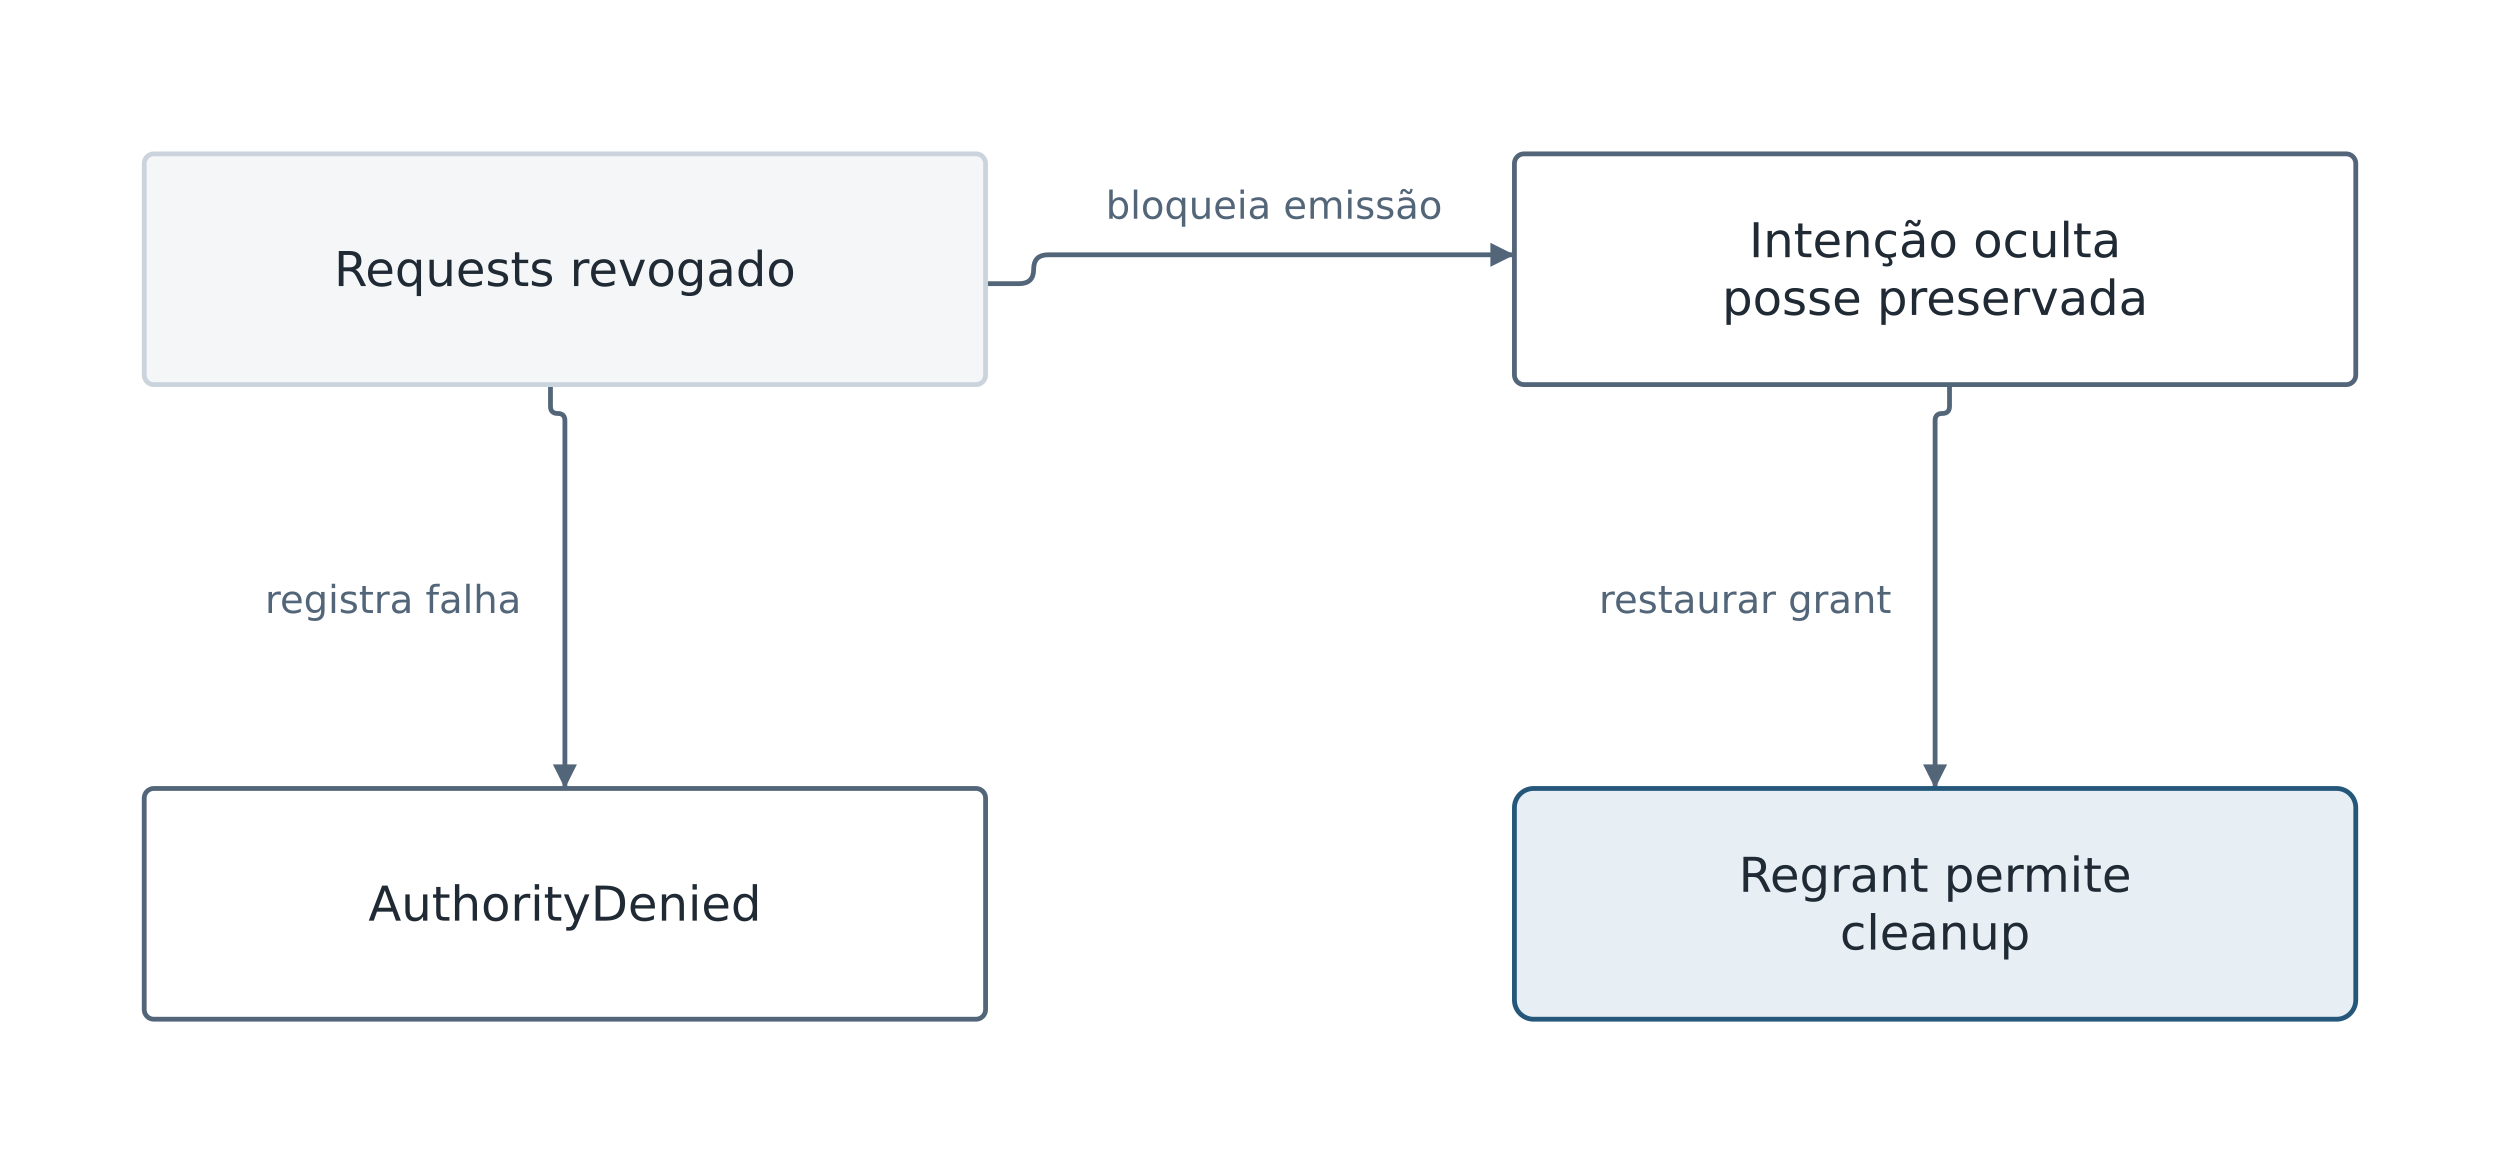
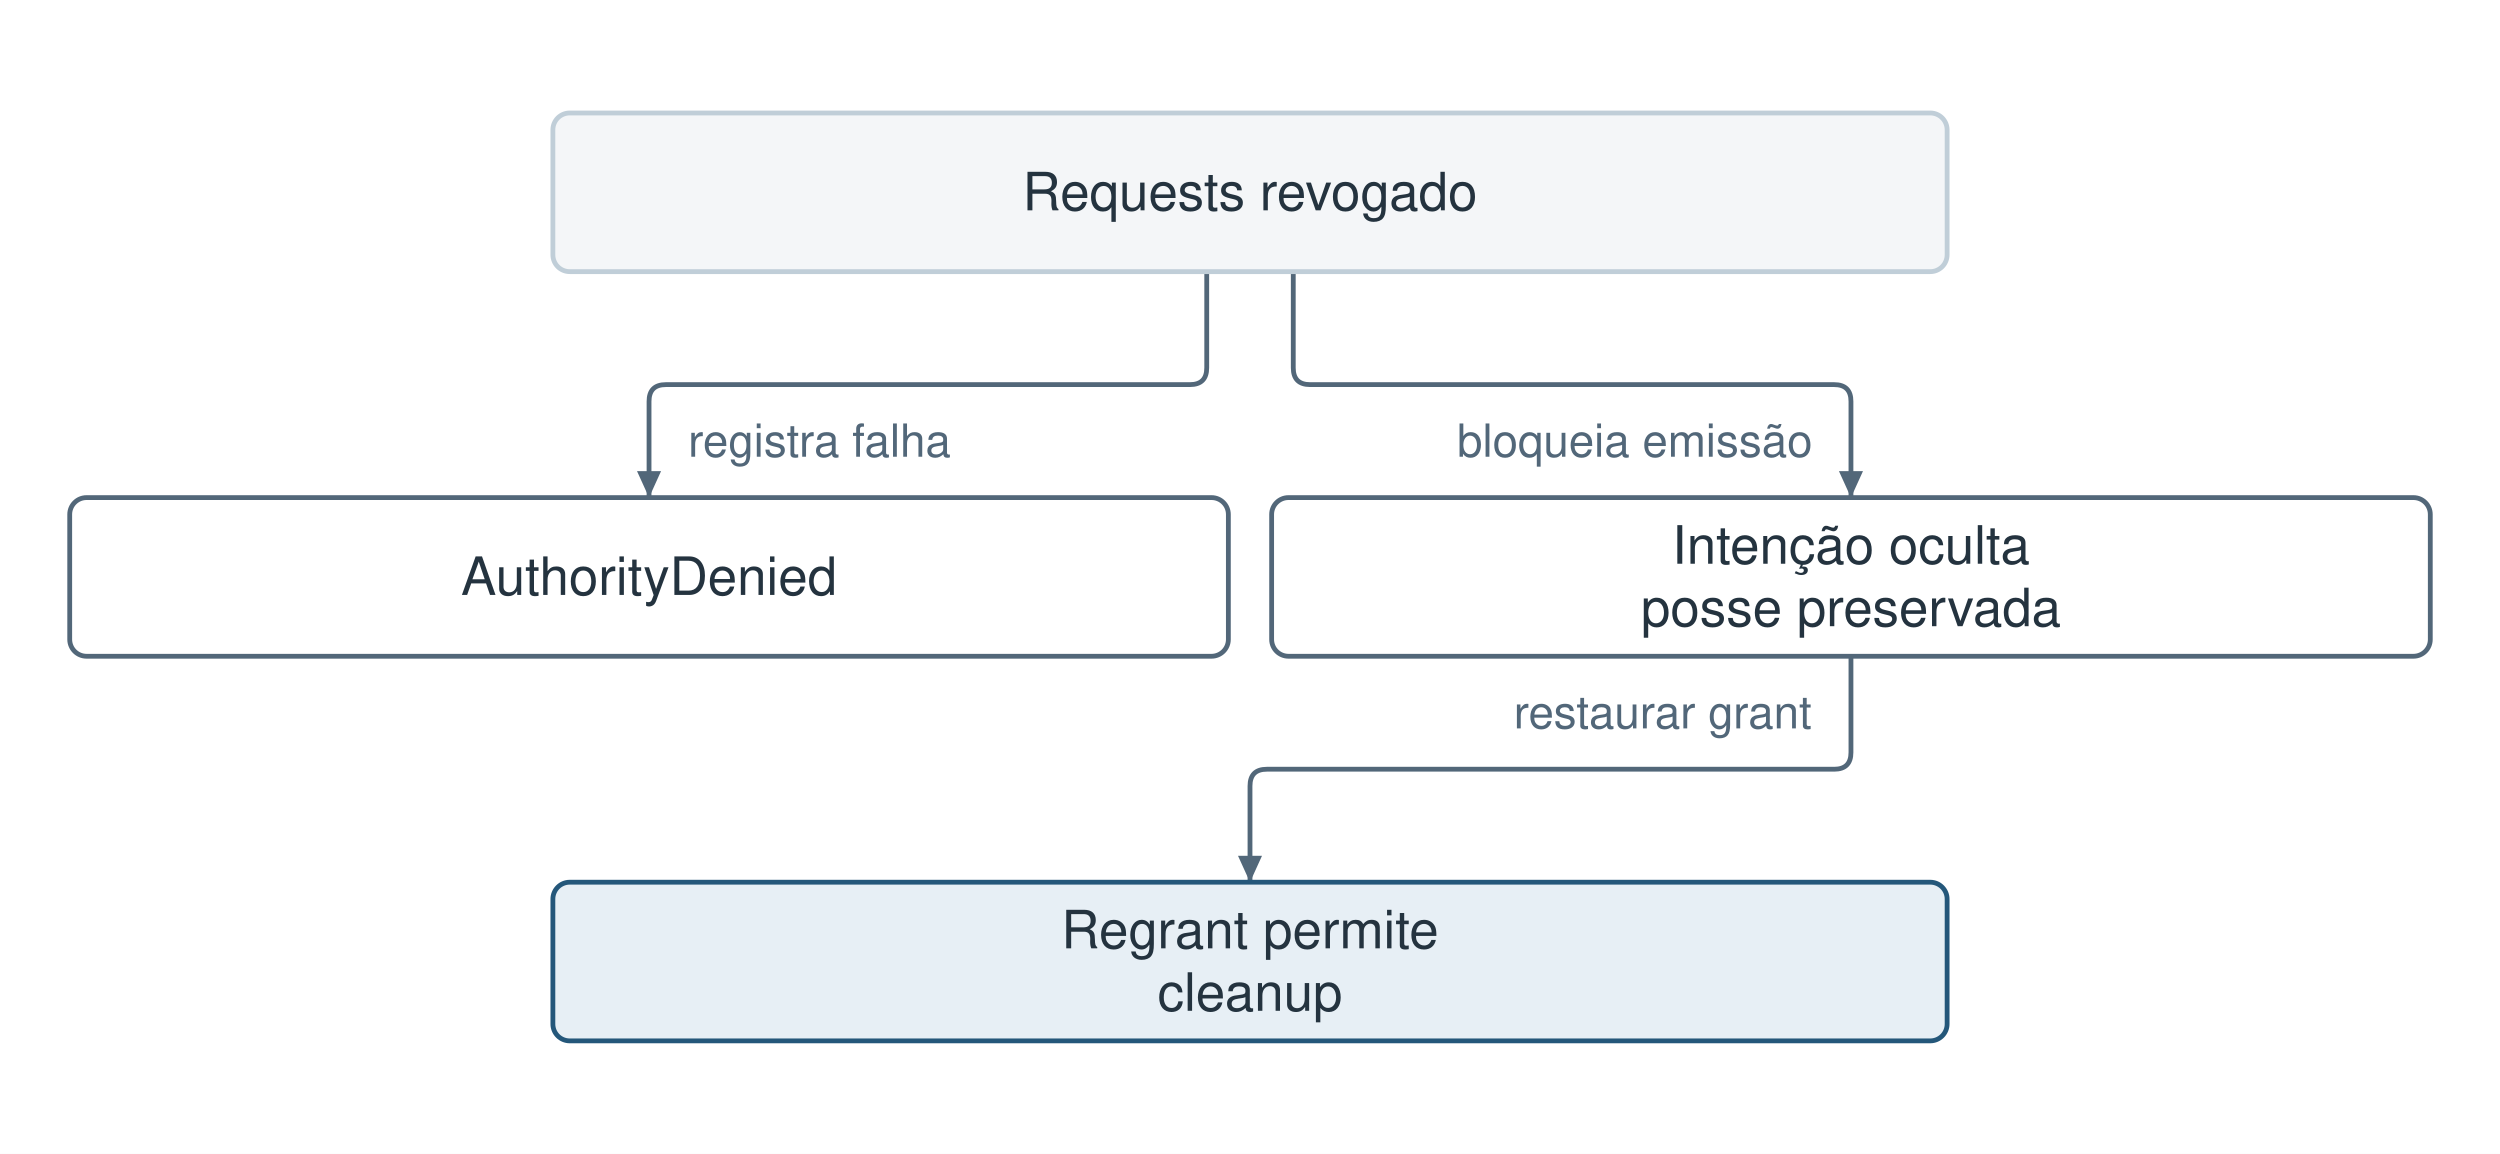
- <svg xmlns="http://www.w3.org/2000/svg" width="1040" height="480" viewBox="0 0 1040 480" role="img" aria-labelledby="seq-032-title seq-032-desc">
+ <svg xmlns="http://www.w3.org/2000/svg" viewBox="0 0 1040 480" width="1040" height="480" role="img" aria-labelledby="title-SEQ-032 desc-SEQ-032">
+   <rect width="1040" height="480" fill="#FFFFFF" />
  <defs>
-     <marker id="arrow" markerWidth="8" markerHeight="6" refX="7" refY="3" orient="auto">
-       <polygon points="0,0 8,3 0,6" fill="#536679" />
-     </marker>
-     <marker id="arrow-accent" markerWidth="8" markerHeight="6" refX="7" refY="3" orient="auto">
-       <polygon points="0,0 8,3 0,6" fill="#24577A" />
-     </marker>
-     <marker id="arrow-link" markerWidth="8" markerHeight="6" refX="7" refY="3" orient="auto">
-       <polygon points="0,0 8,3 0,6" fill="#24577A" />
+     <marker id="arrow" viewBox="0 0 10 10" refX="9" refY="5" markerWidth="8" markerHeight="8" orient="auto-start-reverse">
+       <path d="M 0 0 L 10 5 L 0 10 z" fill="#526779" />
    </marker>
  </defs>
-   <rect width="1040" height="480" fill="#ffffff" />
-   <path d="M 229.0,160 L 229.0,169.0 Q 229.0,172 232.0,172.0 L 232.0,172.0 Q 235.0,172 235.0,175.0 L 235.0,328" fill="none" stroke="#536679" stroke-width="2" />
-   <polygon points="235.0,328 240.0,318.0 230.0,318.0" fill="#536679" />
-   <path d="M 410,118.0 L 424.0,118.0 Q 430,118.0 430.0,112.0 L 430.0,112.0 Q 430,106.0 436.0,106.0 L 630,106.0" fill="none" stroke="#536679" stroke-width="2" />
-   <polygon points="630,106.0 620.0,101.0 620.0,111.0" fill="#536679" />
-   <path d="M 811.0,160 L 811.0,169.0 Q 811.0,172 808.0,172.0 L 808.0,172.0 Q 805.0,172 805.0,175.0 L 805.0,328" fill="none" stroke="#536679" stroke-width="2" />
-   <polygon points="805.0,328 810.0,318.0 800.0,318.0" fill="#536679" />
-   <rect x="60" y="64" width="350" height="96" rx="4" fill="#F4F6F8" stroke="#CBD4DC" stroke-width="2" />
-   <text x="235.0" y="119.0" text-anchor="middle" font-family="DejaVuSans" font-size="20" fill="#202A34">Requests revogado</text>
-   <rect x="60" y="328" width="350" height="96" rx="4" fill="#ffffff" stroke="#536679" stroke-width="2" />
-   <text x="235.0" y="383.0" text-anchor="middle" font-family="DejaVuSans" font-size="20" fill="#202A34">AuthorityDenied</text>
-   <rect x="630" y="64" width="350" height="96" rx="4" fill="#ffffff" stroke="#536679" stroke-width="2" />
-   <text x="805.0" y="107.0" text-anchor="middle" font-family="DejaVuSans" font-size="20" fill="#202A34">Intenção oculta</text>
-   <text x="805.0" y="131.0" text-anchor="middle" font-family="DejaVuSans" font-size="20" fill="#202A34">posse preservada</text>
-   <rect x="630" y="328" width="350" height="96" rx="8" fill="#E7EFF5" stroke="#24577A" stroke-width="2" />
-   <text x="805.0" y="371.0" text-anchor="middle" font-family="DejaVuSans" font-size="20" fill="#202A34">Regrant permite</text>
-   <text x="805.0" y="395.0" text-anchor="middle" font-family="DejaVuSans" font-size="20" fill="#202A34">cleanup</text>
-   <rect x="104.075" y="240.0" width="118.93" height="20" fill="#ffffff" />
-   <text x="163.54" y="255.0" text-anchor="middle" font-family="DejaVuSans" font-size="16" fill="#536679">registra falha</text>
-   <rect x="453.996" y="76.0" width="152.008" height="20" fill="#ffffff" />
-   <text x="530.0" y="91.0" text-anchor="middle" font-family="DejaVuSans" font-size="16" fill="#536679">bloqueia emissão</text>
-   <rect x="659.022" y="240.0" width="133.977" height="20" fill="#ffffff" />
-   <text x="726.01" y="255.0" text-anchor="middle" font-family="DejaVuSans" font-size="16" fill="#536679">restaurar grant</text>
+   <g data-from="a" data-to="b" data-kind="normal">
+     <path d="M 502.00 113.00 L 502.00 153.00 C 502.00 157.67 499.67 160.00 495.00 160.00 L 277.00 160.00 C 272.33 160.00 270.00 162.33 270.00 167.00 L 270.00 207.00" fill="none" stroke="#526779" stroke-width="2" />
+     <polygon points="270.00,207.00 265.00,196.00 275.00,196.00" fill="#526779" />
+   </g>
+   <g data-from="a" data-to="c" data-kind="normal">
+     <path d="M 538.00 113.00 L 538.00 153.00 C 538.00 157.67 540.33 160.00 545.00 160.00 L 763.00 160.00 C 767.67 160.00 770.00 162.33 770.00 167.00 L 770.00 207.00" fill="none" stroke="#526779" stroke-width="2" />
+     <polygon points="770.00,207.00 765.00,196.00 775.00,196.00" fill="#526779" />
+   </g>
+   <g data-from="c" data-to="d" data-kind="normal">
+     <path d="M 770.00 273.00 L 770.00 313.00 C 770.00 317.67 767.67 320.00 763.00 320.00 L 527.00 320.00 C 522.33 320.00 520.00 322.33 520.00 327.00 L 520.00 367.00" fill="none" stroke="#526779" stroke-width="2" />
+     <polygon points="520.00,367.00 515.00,356.00 525.00,356.00" fill="#526779" />
+   </g>
+   <g data-node-id="a" data-role="input">
+     <rect x="230.00" y="47.00" width="580.00" height="66.00" rx="7" fill="#F4F6F8" stroke="#C0CED8" stroke-width="2" />
+     <text x="520.00" y="87.50" text-anchor="middle" font-family="Helvetica" font-size="22" fill="#24333F">Requests revogado</text>
+   </g>
+   <g data-node-id="b" data-role="process">
+     <rect x="29.00" y="207.00" width="482.00" height="66.00" rx="7" fill="#FFFFFF" stroke="#526779" stroke-width="2" />
+     <text x="270.00" y="247.50" text-anchor="middle" font-family="Helvetica" font-size="22" fill="#24333F">AuthorityDenied</text>
+   </g>
+   <g data-node-id="c" data-role="process">
+     <rect x="529.00" y="207.00" width="482.00" height="66.00" rx="7" fill="#FFFFFF" stroke="#526779" stroke-width="2" />
+     <text x="770.00" y="234.50" text-anchor="middle" font-family="Helvetica" font-size="22" fill="#24333F">Intenção oculta</text>
+     <text x="770.00" y="260.50" text-anchor="middle" font-family="Helvetica" font-size="22" fill="#24333F">posse preservada</text>
+   </g>
+   <g data-node-id="d" data-role="focal">
+     <rect x="230.00" y="367.00" width="580.00" height="66.00" rx="7" fill="#E7EFF5" stroke="#24577A" stroke-width="2" />
+     <text x="520.00" y="394.50" text-anchor="middle" font-family="Helvetica" font-size="22" fill="#24333F">Regrant permite</text>
+     <text x="520.00" y="420.50" text-anchor="middle" font-family="Helvetica" font-size="22" fill="#24333F">cleanup</text>
+   </g>
+   <g data-edge-label="0">
+     <rect x="280.00" y="171.00" width="121.82" height="25.00" rx="3" fill="#FFFFFF" />
+     <text x="340.91" y="190.00" text-anchor="middle" font-family="Helvetica" font-size="19" fill="#526779">registra falha</text>
+   </g>
+   <g data-edge-label="1">
+     <rect x="600.16" y="171.00" width="159.84" height="25.00" rx="3" fill="#FFFFFF" />
+     <text x="680.08" y="190.00" text-anchor="middle" font-family="Helvetica" font-size="19" fill="#526779">bloqueia emissão</text>
+   </g>
+   <g data-edge-label="2">
+     <rect x="623.40" y="284.00" width="136.60" height="25.00" rx="3" fill="#FFFFFF" />
+     <text x="691.70" y="303.00" text-anchor="middle" font-family="Helvetica" font-size="19" fill="#526779">restaurar grant</text>
+   </g>
</svg>
